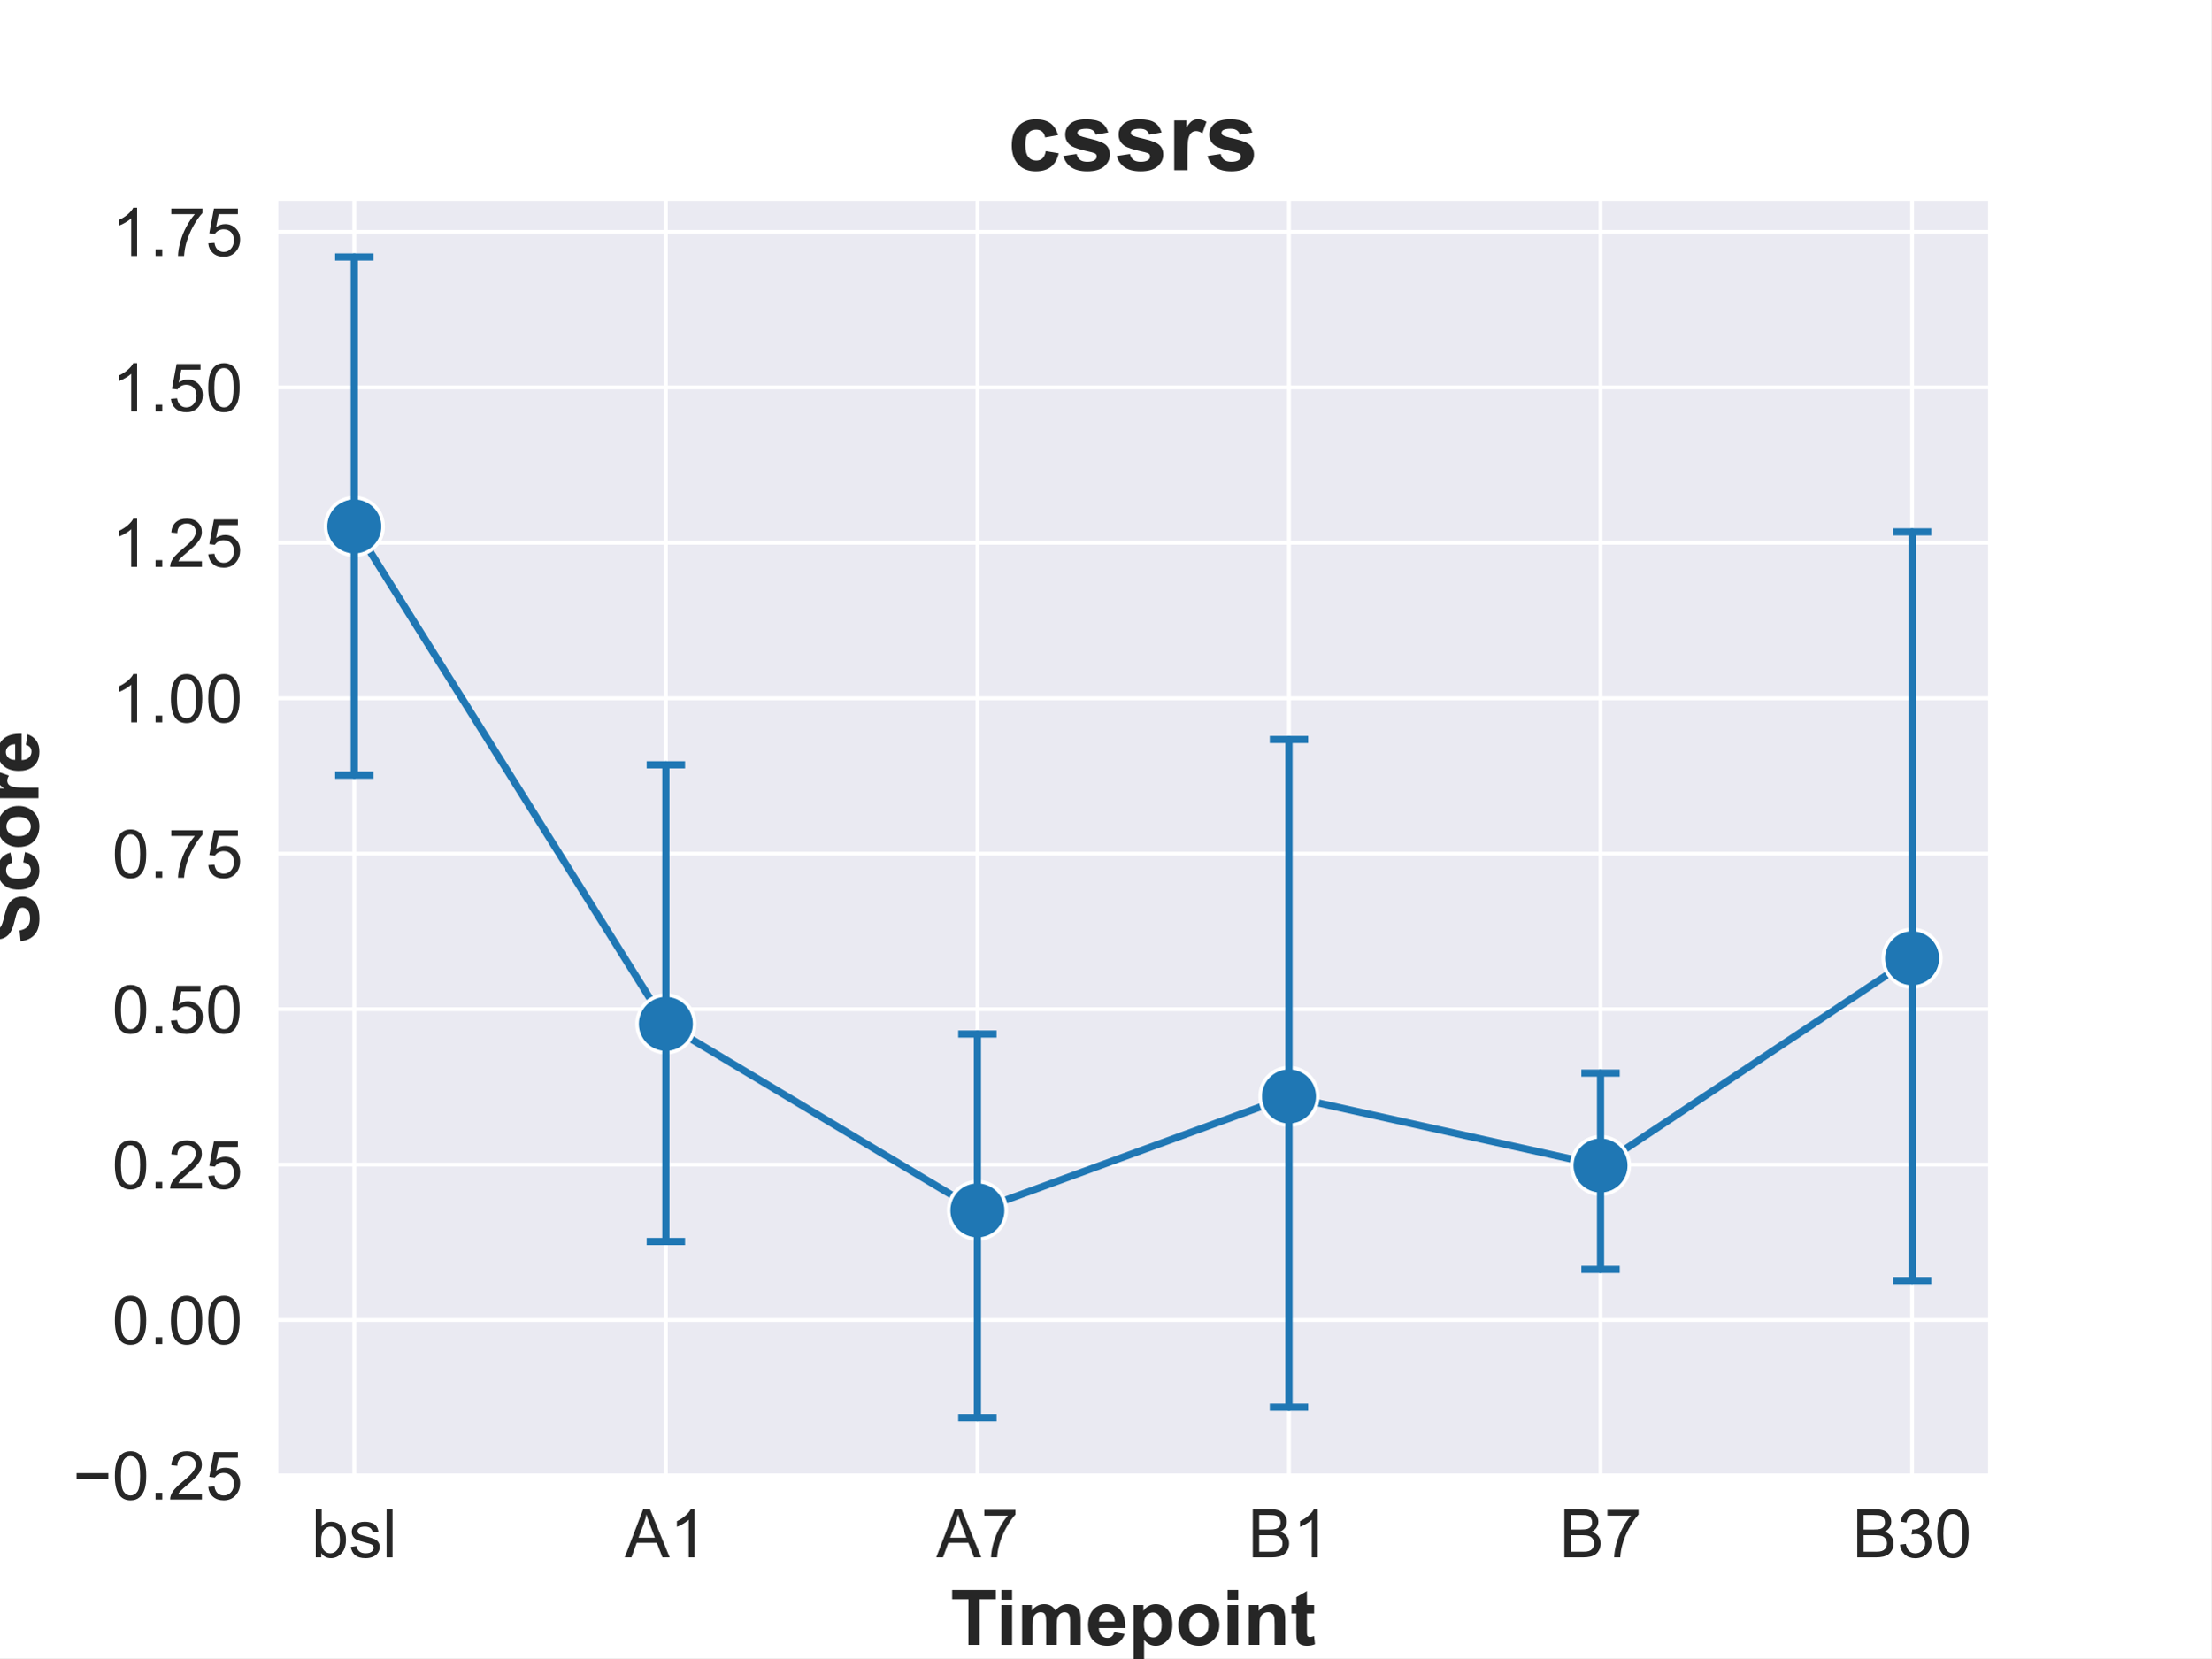
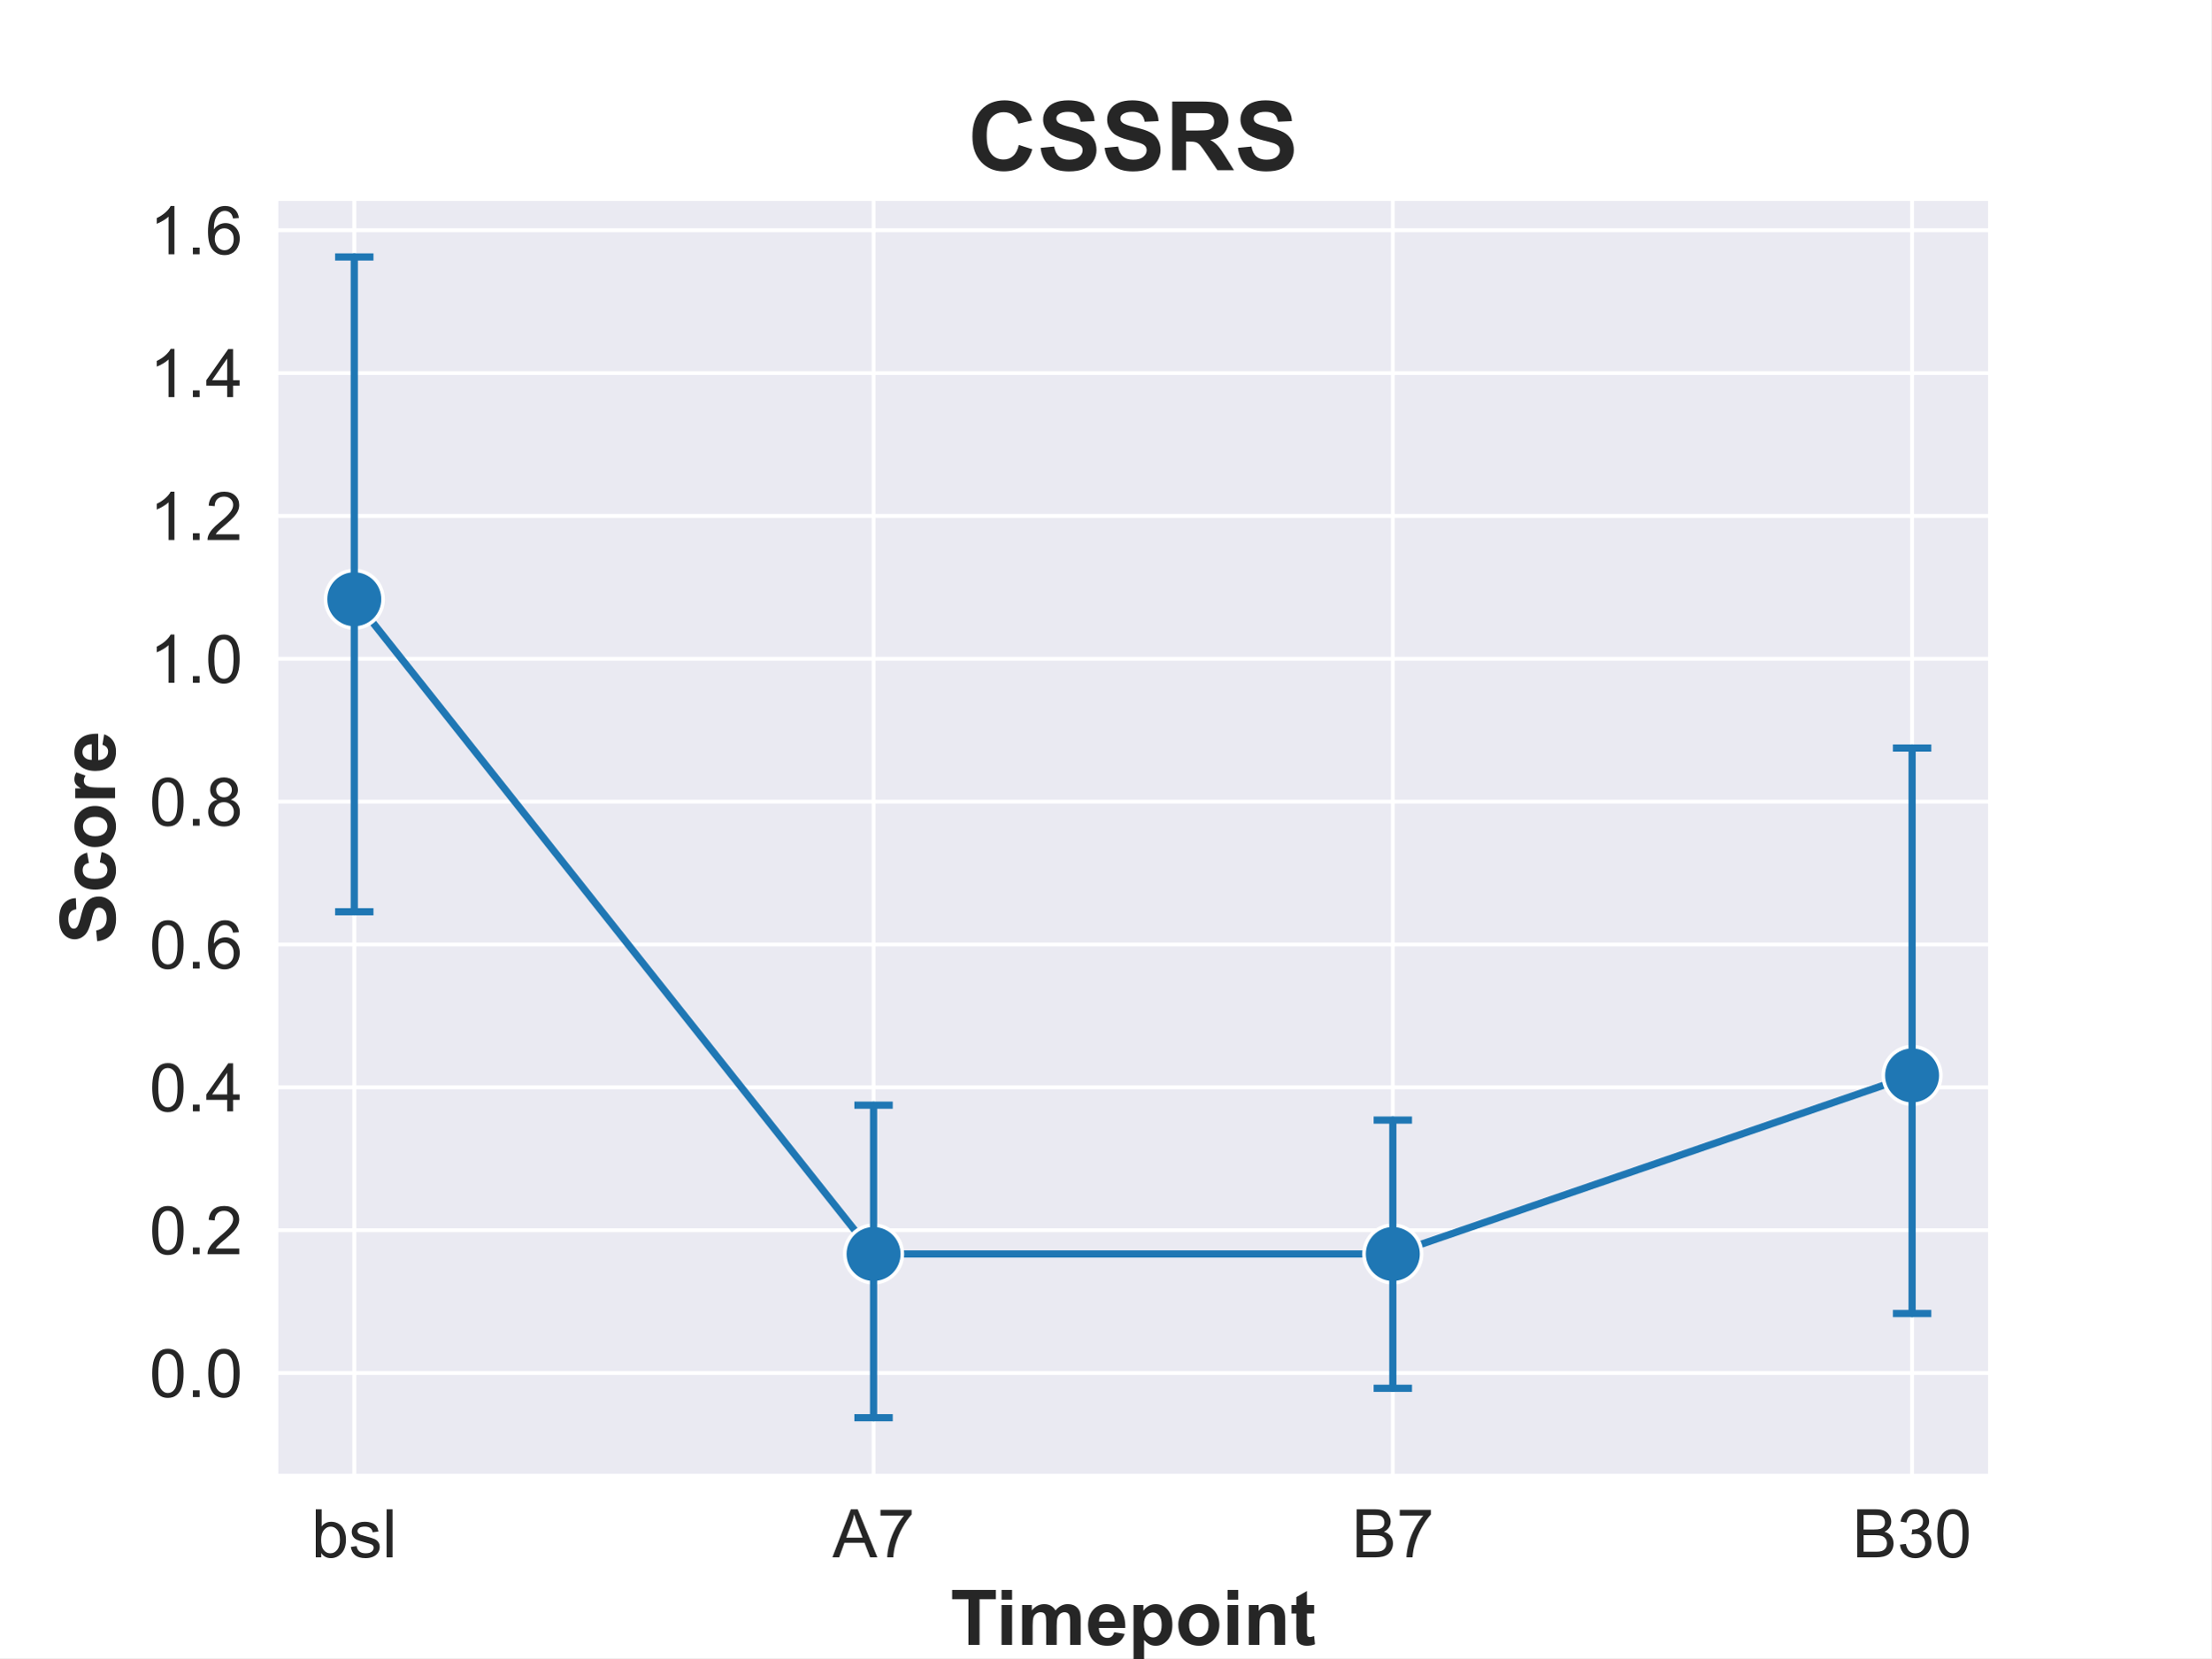
<svg xmlns="http://www.w3.org/2000/svg" xmlns:xlink="http://www.w3.org/1999/xlink" width="460.8pt" height="345.6pt" viewBox="0 0 460.8 345.6" version="1.1">
  <defs>
    <style type="text/css">*{stroke-linejoin: round; stroke-linecap: butt}</style>
  </defs>
  <g id="figure_1">
    <g id="patch_1">
      <path d="M 0 345.6  L 460.8 345.6  L 460.8 0  L 0 0  z " style="fill: #ffffff" />
    </g>
    <g id="axes_1">
      <g id="patch_2">
        <path d="M 57.6 307.584  L 414.72 307.584  L 414.72 41.472  L 57.6 41.472  z " style="fill: #eaeaf2" />
      </g>
      <g id="matplotlib.axis_1">
        <g id="xtick_1">
          <g id="line2d_1">
-             <path d="M 73.833 307.584  L 73.833 41.472  " clip-path="url(#p50810f9b4e)" style="fill: none; stroke: #ffffff; stroke-width: 0.8; stroke-linecap: round" />
+             <path d="M 73.833 307.584  L 73.833 41.472  " clip-path="url(#p5cf6d18e48)" style="fill: none; stroke: #ffffff; stroke-width: 0.8; stroke-linecap: round" />
          </g>
          <g id="text_1">
            <g style="fill: #262626" transform="translate(64.88476 324.6049) scale(0.14 -0.14)">
              <defs>
                <path id="ArialMT-62" d="M 941 0  L 419 0  L 419 4581  L 981 4581  L 981 2947  Q 1338 3394 1891 3394  Q 2197 3394 2470 3270  Q 2744 3147 2920 2923  Q 3097 2700 3197 2384  Q 3297 2069 3297 1709  Q 3297 856 2875 390  Q 2453 -75 1863 -75  Q 1275 -75 941 416  L 941 0  z M 934 1684  Q 934 1088 1097 822  Q 1363 388 1816 388  Q 2184 388 2453 708  Q 2722 1028 2722 1663  Q 2722 2313 2464 2622  Q 2206 2931 1841 2931  Q 1472 2931 1203 2611  Q 934 2291 934 1684  z " transform="scale(0.015625)" />
                <path id="ArialMT-73" d="M 197 991  L 753 1078  Q 800 744 1014 566  Q 1228 388 1613 388  Q 2000 388 2187 545  Q 2375 703 2375 916  Q 2375 1106 2209 1216  Q 2094 1291 1634 1406  Q 1016 1563 777 1677  Q 538 1791 414 1992  Q 291 2194 291 2438  Q 291 2659 392 2848  Q 494 3038 669 3163  Q 800 3259 1026 3326  Q 1253 3394 1513 3394  Q 1903 3394 2198 3281  Q 2494 3169 2634 2976  Q 2775 2784 2828 2463  L 2278 2388  Q 2241 2644 2061 2787  Q 1881 2931 1553 2931  Q 1166 2931 1000 2803  Q 834 2675 834 2503  Q 834 2394 903 2306  Q 972 2216 1119 2156  Q 1203 2125 1616 2013  Q 2213 1853 2448 1751  Q 2684 1650 2818 1456  Q 2953 1263 2953 975  Q 2953 694 2789 445  Q 2625 197 2315 61  Q 2006 -75 1616 -75  Q 969 -75 630 194  Q 291 463 197 991  z " transform="scale(0.015625)" />
                <path id="ArialMT-6c" d="M 409 0  L 409 4581  L 972 4581  L 972 0  L 409 0  z " transform="scale(0.015625)" />
              </defs>
              <use xlink:href="#ArialMT-62" />
              <use xlink:href="#ArialMT-73" x="55.615" />
              <use xlink:href="#ArialMT-6c" x="105.615" />
            </g>
          </g>
        </g>
        <g id="xtick_2">
          <g id="line2d_2">
-             <path d="M 138.764 307.584  L 138.764 41.472  " clip-path="url(#p50810f9b4e)" style="fill: none; stroke: #ffffff; stroke-width: 0.8; stroke-linecap: round" />
+             <path d="M 182.051 307.584  L 182.051 41.472  " clip-path="url(#p5cf6d18e48)" style="fill: none; stroke: #ffffff; stroke-width: 0.8; stroke-linecap: round" />
          </g>
          <g id="text_2">
-             <g style="fill: #262626" transform="translate(130.2018 324.6049) scale(0.14 -0.14)">
+             <g style="fill: #262626" transform="translate(173.489 324.6049) scale(0.14 -0.14)">
              <defs>
                <path id="ArialMT-41" d="M -9 0  L 1750 4581  L 2403 4581  L 4278 0  L 3588 0  L 3053 1388  L 1138 1388  L 634 0  L -9 0  z M 1313 1881  L 2866 1881  L 2388 3150  Q 2169 3728 2063 4100  Q 1975 3659 1816 3225  L 1313 1881  z " transform="scale(0.015625)" />
-                 <path id="ArialMT-31" d="M 2384 0  L 1822 0  L 1822 3584  Q 1619 3391 1289 3197  Q 959 3003 697 2906  L 697 3450  Q 1169 3672 1522 3987  Q 1875 4303 2022 4600  L 2384 4600  L 2384 0  z " transform="scale(0.015625)" />
+                 <path id="ArialMT-37" d="M 303 3981  L 303 4522  L 3269 4522  L 3269 4084  Q 2831 3619 2401 2847  Q 1972 2075 1738 1259  Q 1569 684 1522 0  L 944 0  Q 953 541 1156 1306  Q 1359 2072 1739 2783  Q 2119 3494 2547 3981  L 303 3981  z " transform="scale(0.015625)" />
              </defs>
              <use xlink:href="#ArialMT-41" />
-               <use xlink:href="#ArialMT-31" x="66.699" />
+               <use xlink:href="#ArialMT-37" x="66.699" />
            </g>
          </g>
        </g>
        <g id="xtick_3">
          <g id="line2d_3">
-             <path d="M 203.695 307.584  L 203.695 41.472  " clip-path="url(#p50810f9b4e)" style="fill: none; stroke: #ffffff; stroke-width: 0.8; stroke-linecap: round" />
+             <path d="M 290.269 307.584  L 290.269 41.472  " clip-path="url(#p5cf6d18e48)" style="fill: none; stroke: #ffffff; stroke-width: 0.8; stroke-linecap: round" />
          </g>
          <g id="text_3">
-             <g style="fill: #262626" transform="translate(195.1327 324.6049) scale(0.14 -0.14)">
-               <defs>
-                 <path id="ArialMT-37" d="M 303 3981  L 303 4522  L 3269 4522  L 3269 4084  Q 2831 3619 2401 2847  Q 1972 2075 1738 1259  Q 1569 684 1522 0  L 944 0  Q 953 541 1156 1306  Q 1359 2072 1739 2783  Q 2119 3494 2547 3981  L 303 3981  z " transform="scale(0.015625)" />
-               </defs>
-               <use xlink:href="#ArialMT-41" />
+             <g style="fill: #262626" transform="translate(281.7072 324.6049) scale(0.14 -0.14)">
+               <defs>
+                 <path id="ArialMT-42" d="M 469 0  L 469 4581  L 2188 4581  Q 2713 4581 3030 4442  Q 3347 4303 3526 4014  Q 3706 3725 3706 3409  Q 3706 3116 3547 2856  Q 3388 2597 3066 2438  Q 3481 2316 3704 2022  Q 3928 1728 3928 1328  Q 3928 1006 3792 729  Q 3656 453 3456 303  Q 3256 153 2954 76  Q 2653 0 2216 0  L 469 0  z M 1075 2656  L 2066 2656  Q 2469 2656 2644 2709  Q 2875 2778 2992 2937  Q 3109 3097 3109 3338  Q 3109 3566 3000 3739  Q 2891 3913 2687 3977  Q 2484 4041 1991 4041  L 1075 4041  L 1075 2656  z M 1075 541  L 2216 541  Q 2509 541 2628 563  Q 2838 600 2978 687  Q 3119 775 3209 942  Q 3300 1109 3300 1328  Q 3300 1584 3169 1773  Q 3038 1963 2805 2039  Q 2572 2116 2134 2116  L 1075 2116  L 1075 541  z " transform="scale(0.015625)" />
+               </defs>
+               <use xlink:href="#ArialMT-42" />
              <use xlink:href="#ArialMT-37" x="66.699" />
            </g>
          </g>
        </g>
        <g id="xtick_4">
          <g id="line2d_4">
-             <path d="M 268.625 307.584  L 268.625 41.472  " clip-path="url(#p50810f9b4e)" style="fill: none; stroke: #ffffff; stroke-width: 0.8; stroke-linecap: round" />
+             <path d="M 398.487 307.584  L 398.487 41.472  " clip-path="url(#p5cf6d18e48)" style="fill: none; stroke: #ffffff; stroke-width: 0.8; stroke-linecap: round" />
          </g>
          <g id="text_4">
-             <g style="fill: #262626" transform="translate(260.0636 324.6049) scale(0.14 -0.14)">
-               <defs>
-                 <path id="ArialMT-42" d="M 469 0  L 469 4581  L 2188 4581  Q 2713 4581 3030 4442  Q 3347 4303 3526 4014  Q 3706 3725 3706 3409  Q 3706 3116 3547 2856  Q 3388 2597 3066 2438  Q 3481 2316 3704 2022  Q 3928 1728 3928 1328  Q 3928 1006 3792 729  Q 3656 453 3456 303  Q 3256 153 2954 76  Q 2653 0 2216 0  L 469 0  z M 1075 2656  L 2066 2656  Q 2469 2656 2644 2709  Q 2875 2778 2992 2937  Q 3109 3097 3109 3338  Q 3109 3566 3000 3739  Q 2891 3913 2687 3977  Q 2484 4041 1991 4041  L 1075 4041  L 1075 2656  z M 1075 541  L 2216 541  Q 2509 541 2628 563  Q 2838 600 2978 687  Q 3119 775 3209 942  Q 3300 1109 3300 1328  Q 3300 1584 3169 1773  Q 3038 1963 2805 2039  Q 2572 2116 2134 2116  L 1075 2116  L 1075 541  z " transform="scale(0.015625)" />
-               </defs>
-               <use xlink:href="#ArialMT-42" />
-               <use xlink:href="#ArialMT-31" x="66.699" />
-             </g>
-           </g>
-         </g>
-         <g id="xtick_5">
-           <g id="line2d_5">
-             <path d="M 333.556 307.584  L 333.556 41.472  " clip-path="url(#p50810f9b4e)" style="fill: none; stroke: #ffffff; stroke-width: 0.8; stroke-linecap: round" />
-           </g>
-           <g id="text_5">
-             <g style="fill: #262626" transform="translate(324.9945 324.6049) scale(0.14 -0.14)">
-               <use xlink:href="#ArialMT-42" />
-               <use xlink:href="#ArialMT-37" x="66.699" />
-             </g>
-           </g>
-         </g>
-         <g id="xtick_6">
-           <g id="line2d_6">
-             <path d="M 398.487 307.584  L 398.487 41.472  " clip-path="url(#p50810f9b4e)" style="fill: none; stroke: #ffffff; stroke-width: 0.8; stroke-linecap: round" />
-           </g>
-           <g id="text_6">
            <g style="fill: #262626" transform="translate(386.0327 324.6049) scale(0.14 -0.14)">
              <defs>
                <path id="ArialMT-33" d="M 269 1209  L 831 1284  Q 928 806 1161 595  Q 1394 384 1728 384  Q 2125 384 2398 659  Q 2672 934 2672 1341  Q 2672 1728 2419 1979  Q 2166 2231 1775 2231  Q 1616 2231 1378 2169  L 1441 2663  Q 1497 2656 1531 2656  Q 1891 2656 2178 2843  Q 2466 3031 2466 3422  Q 2466 3731 2256 3934  Q 2047 4138 1716 4138  Q 1388 4138 1169 3931  Q 950 3725 888 3313  L 325 3413  Q 428 3978 793 4289  Q 1159 4600 1703 4600  Q 2078 4600 2393 4439  Q 2709 4278 2876 4000  Q 3044 3722 3044 3409  Q 3044 3113 2884 2869  Q 2725 2625 2413 2481  Q 2819 2388 3044 2092  Q 3269 1797 3269 1353  Q 3269 753 2831 336  Q 2394 -81 1725 -81  Q 1122 -81 723 278  Q 325 638 269 1209  z " transform="scale(0.015625)" />
                <path id="ArialMT-30" d="M 266 2259  Q 266 3072 433 3567  Q 600 4063 929 4331  Q 1259 4600 1759 4600  Q 2128 4600 2406 4451  Q 2684 4303 2865 4023  Q 3047 3744 3150 3342  Q 3253 2941 3253 2259  Q 3253 1453 3087 958  Q 2922 463 2592 192  Q 2263 -78 1759 -78  Q 1097 -78 719 397  Q 266 969 266 2259  z M 844 2259  Q 844 1131 1108 757  Q 1372 384 1759 384  Q 2147 384 2411 759  Q 2675 1134 2675 2259  Q 2675 3391 2411 3762  Q 2147 4134 1753 4134  Q 1366 4134 1134 3806  Q 844 3388 844 2259  z " transform="scale(0.015625)" />
              </defs>
              <use xlink:href="#ArialMT-42" />
              <use xlink:href="#ArialMT-33" x="66.699" />
              <use xlink:href="#ArialMT-30" x="122.314" />
            </g>
          </g>
        </g>
-         <g id="text_7">
+         <g id="text_5">
          <g style="fill: #262626" transform="translate(198.0838 342.8399) scale(0.16 -0.16)">
            <defs>
              <path id="Arial-BoldMT-54" d="M 1497 0  L 1497 3806  L 138 3806  L 138 4581  L 3778 4581  L 3778 3806  L 2422 3806  L 2422 0  L 1497 0  z " transform="scale(0.015625)" />
              <path id="Arial-BoldMT-69" d="M 459 3769  L 459 4581  L 1338 4581  L 1338 3769  L 459 3769  z M 459 0  L 459 3319  L 1338 3319  L 1338 0  L 459 0  z " transform="scale(0.015625)" />
              <path id="Arial-BoldMT-6d" d="M 394 3319  L 1203 3319  L 1203 2866  Q 1638 3394 2238 3394  Q 2556 3394 2790 3262  Q 3025 3131 3175 2866  Q 3394 3131 3647 3262  Q 3900 3394 4188 3394  Q 4553 3394 4806 3245  Q 5059 3097 5184 2809  Q 5275 2597 5275 2122  L 5275 0  L 4397 0  L 4397 1897  Q 4397 2391 4306 2534  Q 4184 2722 3931 2722  Q 3747 2722 3584 2609  Q 3422 2497 3350 2280  Q 3278 2063 3278 1594  L 3278 0  L 2400 0  L 2400 1819  Q 2400 2303 2353 2443  Q 2306 2584 2207 2653  Q 2109 2722 1941 2722  Q 1738 2722 1575 2612  Q 1413 2503 1342 2297  Q 1272 2091 1272 1613  L 1272 0  L 394 0  L 394 3319  z " transform="scale(0.015625)" />
              <path id="Arial-BoldMT-65" d="M 2381 1056  L 3256 909  Q 3088 428 2723 176  Q 2359 -75 1813 -75  Q 947 -75 531 491  Q 203 944 203 1634  Q 203 2459 634 2926  Q 1066 3394 1725 3394  Q 2466 3394 2894 2905  Q 3322 2416 3303 1406  L 1103 1406  Q 1113 1016 1316 798  Q 1519 581 1822 581  Q 2028 581 2168 693  Q 2309 806 2381 1056  z M 2431 1944  Q 2422 2325 2234 2523  Q 2047 2722 1778 2722  Q 1491 2722 1303 2513  Q 1116 2303 1119 1944  L 2431 1944  z " transform="scale(0.015625)" />
              <path id="Arial-BoldMT-70" d="M 434 3319  L 1253 3319  L 1253 2831  Q 1413 3081 1684 3237  Q 1956 3394 2288 3394  Q 2866 3394 3269 2941  Q 3672 2488 3672 1678  Q 3672 847 3265 386  Q 2859 -75 2281 -75  Q 2006 -75 1782 34  Q 1559 144 1313 409  L 1313 -1263  L 434 -1263  L 434 3319  z M 1303 1716  Q 1303 1156 1525 889  Q 1747 622 2066 622  Q 2372 622 2575 867  Q 2778 1113 2778 1672  Q 2778 2194 2568 2447  Q 2359 2700 2050 2700  Q 1728 2700 1515 2451  Q 1303 2203 1303 1716  z " transform="scale(0.015625)" />
              <path id="Arial-BoldMT-6f" d="M 256 1706  Q 256 2144 472 2553  Q 688 2963 1083 3178  Q 1478 3394 1966 3394  Q 2719 3394 3200 2905  Q 3681 2416 3681 1669  Q 3681 916 3195 420  Q 2709 -75 1972 -75  Q 1516 -75 1102 131  Q 688 338 472 736  Q 256 1134 256 1706  z M 1156 1659  Q 1156 1166 1390 903  Q 1625 641 1969 641  Q 2313 641 2545 903  Q 2778 1166 2778 1666  Q 2778 2153 2545 2415  Q 2313 2678 1969 2678  Q 1625 2678 1390 2415  Q 1156 2153 1156 1659  z " transform="scale(0.015625)" />
              <path id="Arial-BoldMT-6e" d="M 3478 0  L 2600 0  L 2600 1694  Q 2600 2231 2544 2389  Q 2488 2547 2361 2634  Q 2234 2722 2056 2722  Q 1828 2722 1647 2597  Q 1466 2472 1398 2265  Q 1331 2059 1331 1503  L 1331 0  L 453 0  L 453 3319  L 1269 3319  L 1269 2831  Q 1703 3394 2363 3394  Q 2653 3394 2893 3289  Q 3134 3184 3257 3021  Q 3381 2859 3429 2653  Q 3478 2447 3478 2063  L 3478 0  z " transform="scale(0.015625)" />
              <path id="Arial-BoldMT-74" d="M 1981 3319  L 1981 2619  L 1381 2619  L 1381 1281  Q 1381 875 1398 808  Q 1416 741 1477 697  Q 1538 653 1625 653  Q 1747 653 1978 738  L 2053 56  Q 1747 -75 1359 -75  Q 1122 -75 931 4  Q 741 84 652 211  Q 563 338 528 553  Q 500 706 500 1172  L 500 2619  L 97 2619  L 97 3319  L 500 3319  L 500 3978  L 1381 4491  L 1381 3319  L 1981 3319  z " transform="scale(0.015625)" />
            </defs>
            <use xlink:href="#Arial-BoldMT-54" />
            <use xlink:href="#Arial-BoldMT-69" x="59.334" />
            <use xlink:href="#Arial-BoldMT-6d" x="87.117" />
            <use xlink:href="#Arial-BoldMT-65" x="176.033" />
            <use xlink:href="#Arial-BoldMT-70" x="231.648" />
            <use xlink:href="#Arial-BoldMT-6f" x="292.732" />
            <use xlink:href="#Arial-BoldMT-69" x="353.816" />
            <use xlink:href="#Arial-BoldMT-6e" x="381.6" />
            <use xlink:href="#Arial-BoldMT-74" x="442.684" />
          </g>
        </g>
      </g>
      <g id="matplotlib.axis_2">
        <g id="ytick_1">
+           <g id="line2d_5">
+             <path d="M 57.6 286.183  L 414.72 286.183  " clip-path="url(#p5cf6d18e48)" style="fill: none; stroke: #ffffff; stroke-width: 0.8; stroke-linecap: round" />
+           </g>
+           <g id="text_6">
+             <g style="fill: #262626" transform="translate(31.14 291.1939) scale(0.14 -0.14)">
+               <defs>
+                 <path id="ArialMT-2e" d="M 581 0  L 581 641  L 1222 641  L 1222 0  L 581 0  z " transform="scale(0.015625)" />
+               </defs>
+               <use xlink:href="#ArialMT-30" />
+               <use xlink:href="#ArialMT-2e" x="55.615" />
+               <use xlink:href="#ArialMT-30" x="83.398" />
+             </g>
+           </g>
+         </g>
+         <g id="ytick_2">
+           <g id="line2d_6">
+             <path d="M 57.6 256.409  L 414.72 256.409  " clip-path="url(#p5cf6d18e48)" style="fill: none; stroke: #ffffff; stroke-width: 0.8; stroke-linecap: round" />
+           </g>
+           <g id="text_7">
+             <g style="fill: #262626" transform="translate(31.14 261.4191) scale(0.14 -0.14)">
+               <defs>
+                 <path id="ArialMT-32" d="M 3222 541  L 3222 0  L 194 0  Q 188 203 259 391  Q 375 700 629 1000  Q 884 1300 1366 1694  Q 2113 2306 2375 2664  Q 2638 3022 2638 3341  Q 2638 3675 2398 3904  Q 2159 4134 1775 4134  Q 1369 4134 1125 3890  Q 881 3647 878 3216  L 300 3275  Q 359 3922 746 4261  Q 1134 4600 1788 4600  Q 2447 4600 2831 4234  Q 3216 3869 3216 3328  Q 3216 3053 3103 2787  Q 2991 2522 2730 2228  Q 2469 1934 1863 1422  Q 1356 997 1212 845  Q 1069 694 975 541  L 3222 541  z " transform="scale(0.015625)" />
+               </defs>
+               <use xlink:href="#ArialMT-30" />
+               <use xlink:href="#ArialMT-2e" x="55.615" />
+               <use xlink:href="#ArialMT-32" x="83.398" />
+             </g>
+           </g>
+         </g>
+         <g id="ytick_3">
          <g id="line2d_7">
-             <path d="M 57.6 307.539  L 414.72 307.539  " clip-path="url(#p50810f9b4e)" style="fill: none; stroke: #ffffff; stroke-width: 0.8; stroke-linecap: round" />
+             <path d="M 57.6 226.634  L 414.72 226.634  " clip-path="url(#p5cf6d18e48)" style="fill: none; stroke: #ffffff; stroke-width: 0.8; stroke-linecap: round" />
          </g>
          <g id="text_8">
-             <g style="fill: #262626" transform="translate(15.17781 312.549) scale(0.14 -0.14)">
-               <defs>
-                 <path id="ArialMT-2212" d="M 3381 1997  L 356 1997  L 356 2522  L 3381 2522  L 3381 1997  z " transform="scale(0.015625)" />
-                 <path id="ArialMT-2e" d="M 581 0  L 581 641  L 1222 641  L 1222 0  L 581 0  z " transform="scale(0.015625)" />
-                 <path id="ArialMT-32" d="M 3222 541  L 3222 0  L 194 0  Q 188 203 259 391  Q 375 700 629 1000  Q 884 1300 1366 1694  Q 2113 2306 2375 2664  Q 2638 3022 2638 3341  Q 2638 3675 2398 3904  Q 2159 4134 1775 4134  Q 1369 4134 1125 3890  Q 881 3647 878 3216  L 300 3275  Q 359 3922 746 4261  Q 1134 4600 1788 4600  Q 2447 4600 2831 4234  Q 3216 3869 3216 3328  Q 3216 3053 3103 2787  Q 2991 2522 2730 2228  Q 2469 1934 1863 1422  Q 1356 997 1212 845  Q 1069 694 975 541  L 3222 541  z " transform="scale(0.015625)" />
-                 <path id="ArialMT-35" d="M 266 1200  L 856 1250  Q 922 819 1161 601  Q 1400 384 1738 384  Q 2144 384 2425 690  Q 2706 997 2706 1503  Q 2706 1984 2436 2262  Q 2166 2541 1728 2541  Q 1456 2541 1237 2417  Q 1019 2294 894 2097  L 366 2166  L 809 4519  L 3088 4519  L 3088 3981  L 1259 3981  L 1013 2750  Q 1425 3038 1878 3038  Q 2478 3038 2890 2622  Q 3303 2206 3303 1553  Q 3303 931 2941 478  Q 2500 -78 1738 -78  Q 1113 -78 717 272  Q 322 622 266 1200  z " transform="scale(0.015625)" />
-               </defs>
-               <use xlink:href="#ArialMT-2212" />
-               <use xlink:href="#ArialMT-30" x="58.398" />
-               <use xlink:href="#ArialMT-2e" x="114.014" />
-               <use xlink:href="#ArialMT-32" x="141.797" />
-               <use xlink:href="#ArialMT-35" x="197.412" />
-             </g>
-           </g>
-         </g>
-         <g id="ytick_2">
+             <g style="fill: #262626" transform="translate(31.14 231.6443) scale(0.14 -0.14)">
+               <defs>
+                 <path id="ArialMT-34" d="M 2069 0  L 2069 1097  L 81 1097  L 81 1613  L 2172 4581  L 2631 4581  L 2631 1613  L 3250 1613  L 3250 1097  L 2631 1097  L 2631 0  L 2069 0  z M 2069 1613  L 2069 3678  L 634 1613  L 2069 1613  z " transform="scale(0.015625)" />
+               </defs>
+               <use xlink:href="#ArialMT-30" />
+               <use xlink:href="#ArialMT-2e" x="55.615" />
+               <use xlink:href="#ArialMT-34" x="83.398" />
+             </g>
+           </g>
+         </g>
+         <g id="ytick_4">
          <g id="line2d_8">
-             <path d="M 57.6 275.139  L 414.72 275.139  " clip-path="url(#p50810f9b4e)" style="fill: none; stroke: #ffffff; stroke-width: 0.8; stroke-linecap: round" />
+             <path d="M 57.6 196.859  L 414.72 196.859  " clip-path="url(#p5cf6d18e48)" style="fill: none; stroke: #ffffff; stroke-width: 0.8; stroke-linecap: round" />
          </g>
          <g id="text_9">
-             <g style="fill: #262626" transform="translate(23.35469 280.149) scale(0.14 -0.14)">
-               <use xlink:href="#ArialMT-30" />
+             <g style="fill: #262626" transform="translate(31.14 201.8695) scale(0.14 -0.14)">
+               <defs>
+                 <path id="ArialMT-36" d="M 3184 3459  L 2625 3416  Q 2550 3747 2413 3897  Q 2184 4138 1850 4138  Q 1581 4138 1378 3988  Q 1113 3794 959 3422  Q 806 3050 800 2363  Q 1003 2672 1297 2822  Q 1591 2972 1913 2972  Q 2475 2972 2870 2558  Q 3266 2144 3266 1488  Q 3266 1056 3080 686  Q 2894 316 2569 119  Q 2244 -78 1831 -78  Q 1128 -78 684 439  Q 241 956 241 2144  Q 241 3472 731 4075  Q 1159 4600 1884 4600  Q 2425 4600 2770 4297  Q 3116 3994 3184 3459  z M 888 1484  Q 888 1194 1011 928  Q 1134 663 1356 523  Q 1578 384 1822 384  Q 2178 384 2434 671  Q 2691 959 2691 1453  Q 2691 1928 2437 2201  Q 2184 2475 1800 2475  Q 1419 2475 1153 2201  Q 888 1928 888 1484  z " transform="scale(0.015625)" />
+               </defs>
+               <use xlink:href="#ArialMT-30" />
+               <use xlink:href="#ArialMT-2e" x="55.615" />
+               <use xlink:href="#ArialMT-36" x="83.398" />
+             </g>
+           </g>
+         </g>
+         <g id="ytick_5">
+           <g id="line2d_9">
+             <path d="M 57.6 167.084  L 414.72 167.084  " clip-path="url(#p5cf6d18e48)" style="fill: none; stroke: #ffffff; stroke-width: 0.8; stroke-linecap: round" />
+           </g>
+           <g id="text_10">
+             <g style="fill: #262626" transform="translate(31.14 172.0948) scale(0.14 -0.14)">
+               <defs>
+                 <path id="ArialMT-38" d="M 1131 2484  Q 781 2613 612 2850  Q 444 3088 444 3419  Q 444 3919 803 4259  Q 1163 4600 1759 4600  Q 2359 4600 2725 4251  Q 3091 3903 3091 3403  Q 3091 3084 2923 2848  Q 2756 2613 2416 2484  Q 2838 2347 3058 2040  Q 3278 1734 3278 1309  Q 3278 722 2862 322  Q 2447 -78 1769 -78  Q 1091 -78 675 323  Q 259 725 259 1325  Q 259 1772 486 2073  Q 713 2375 1131 2484  z M 1019 3438  Q 1019 3113 1228 2906  Q 1438 2700 1772 2700  Q 2097 2700 2305 2904  Q 2513 3109 2513 3406  Q 2513 3716 2298 3927  Q 2084 4138 1766 4138  Q 1444 4138 1231 3931  Q 1019 3725 1019 3438  z M 838 1322  Q 838 1081 952 856  Q 1066 631 1291 507  Q 1516 384 1775 384  Q 2178 384 2440 643  Q 2703 903 2703 1303  Q 2703 1709 2433 1975  Q 2163 2241 1756 2241  Q 1359 2241 1098 1978  Q 838 1716 838 1322  z " transform="scale(0.015625)" />
+               </defs>
+               <use xlink:href="#ArialMT-30" />
+               <use xlink:href="#ArialMT-2e" x="55.615" />
+               <use xlink:href="#ArialMT-38" x="83.398" />
+             </g>
+           </g>
+         </g>
+         <g id="ytick_6">
+           <g id="line2d_10">
+             <path d="M 57.6 137.31  L 414.72 137.31  " clip-path="url(#p5cf6d18e48)" style="fill: none; stroke: #ffffff; stroke-width: 0.8; stroke-linecap: round" />
+           </g>
+           <g id="text_11">
+             <g style="fill: #262626" transform="translate(31.14 142.32) scale(0.14 -0.14)">
+               <defs>
+                 <path id="ArialMT-31" d="M 2384 0  L 1822 0  L 1822 3584  Q 1619 3391 1289 3197  Q 959 3003 697 2906  L 697 3450  Q 1169 3672 1522 3987  Q 1875 4303 2022 4600  L 2384 4600  L 2384 0  z " transform="scale(0.015625)" />
+               </defs>
+               <use xlink:href="#ArialMT-31" />
              <use xlink:href="#ArialMT-2e" x="55.615" />
              <use xlink:href="#ArialMT-30" x="83.398" />
-               <use xlink:href="#ArialMT-30" x="139.014" />
-             </g>
-           </g>
-         </g>
-         <g id="ytick_3">
-           <g id="line2d_9">
-             <path d="M 57.6 242.739  L 414.72 242.739  " clip-path="url(#p50810f9b4e)" style="fill: none; stroke: #ffffff; stroke-width: 0.8; stroke-linecap: round" />
-           </g>
-           <g id="text_10">
-             <g style="fill: #262626" transform="translate(23.35469 247.749) scale(0.14 -0.14)">
-               <use xlink:href="#ArialMT-30" />
+             </g>
+           </g>
+         </g>
+         <g id="ytick_7">
+           <g id="line2d_11">
+             <path d="M 57.6 107.535  L 414.72 107.535  " clip-path="url(#p5cf6d18e48)" style="fill: none; stroke: #ffffff; stroke-width: 0.8; stroke-linecap: round" />
+           </g>
+           <g id="text_12">
+             <g style="fill: #262626" transform="translate(31.14 112.5452) scale(0.14 -0.14)">
+               <use xlink:href="#ArialMT-31" />
              <use xlink:href="#ArialMT-2e" x="55.615" />
              <use xlink:href="#ArialMT-32" x="83.398" />
-               <use xlink:href="#ArialMT-35" x="139.014" />
-             </g>
-           </g>
-         </g>
-         <g id="ytick_4">
-           <g id="line2d_10">
-             <path d="M 57.6 210.339  L 414.72 210.339  " clip-path="url(#p50810f9b4e)" style="fill: none; stroke: #ffffff; stroke-width: 0.8; stroke-linecap: round" />
-           </g>
-           <g id="text_11">
-             <g style="fill: #262626" transform="translate(23.35469 215.349) scale(0.14 -0.14)">
-               <use xlink:href="#ArialMT-30" />
-               <use xlink:href="#ArialMT-2e" x="55.615" />
-               <use xlink:href="#ArialMT-35" x="83.398" />
-               <use xlink:href="#ArialMT-30" x="139.014" />
-             </g>
-           </g>
-         </g>
-         <g id="ytick_5">
-           <g id="line2d_11">
-             <path d="M 57.6 177.939  L 414.72 177.939  " clip-path="url(#p50810f9b4e)" style="fill: none; stroke: #ffffff; stroke-width: 0.8; stroke-linecap: round" />
-           </g>
-           <g id="text_12">
-             <g style="fill: #262626" transform="translate(23.35469 182.949) scale(0.14 -0.14)">
-               <use xlink:href="#ArialMT-30" />
-               <use xlink:href="#ArialMT-2e" x="55.615" />
-               <use xlink:href="#ArialMT-37" x="83.398" />
-               <use xlink:href="#ArialMT-35" x="139.014" />
-             </g>
-           </g>
-         </g>
-         <g id="ytick_6">
+             </g>
+           </g>
+         </g>
+         <g id="ytick_8">
          <g id="line2d_12">
-             <path d="M 57.6 145.539  L 414.72 145.539  " clip-path="url(#p50810f9b4e)" style="fill: none; stroke: #ffffff; stroke-width: 0.8; stroke-linecap: round" />
+             <path d="M 57.6 77.76  L 414.72 77.76  " clip-path="url(#p5cf6d18e48)" style="fill: none; stroke: #ffffff; stroke-width: 0.8; stroke-linecap: round" />
          </g>
          <g id="text_13">
-             <g style="fill: #262626" transform="translate(23.35469 150.549) scale(0.14 -0.14)">
+             <g style="fill: #262626" transform="translate(31.14 82.77047) scale(0.14 -0.14)">
              <use xlink:href="#ArialMT-31" />
              <use xlink:href="#ArialMT-2e" x="55.615" />
-               <use xlink:href="#ArialMT-30" x="83.398" />
-               <use xlink:href="#ArialMT-30" x="139.014" />
-             </g>
-           </g>
-         </g>
-         <g id="ytick_7">
+               <use xlink:href="#ArialMT-34" x="83.398" />
+             </g>
+           </g>
+         </g>
+         <g id="ytick_9">
          <g id="line2d_13">
-             <path d="M 57.6 113.139  L 414.72 113.139  " clip-path="url(#p50810f9b4e)" style="fill: none; stroke: #ffffff; stroke-width: 0.8; stroke-linecap: round" />
+             <path d="M 57.6 47.985  L 414.72 47.985  " clip-path="url(#p5cf6d18e48)" style="fill: none; stroke: #ffffff; stroke-width: 0.8; stroke-linecap: round" />
          </g>
          <g id="text_14">
-             <g style="fill: #262626" transform="translate(23.35469 118.149) scale(0.14 -0.14)">
+             <g style="fill: #262626" transform="translate(31.14 52.9957) scale(0.14 -0.14)">
              <use xlink:href="#ArialMT-31" />
              <use xlink:href="#ArialMT-2e" x="55.615" />
-               <use xlink:href="#ArialMT-32" x="83.398" />
-               <use xlink:href="#ArialMT-35" x="139.014" />
-             </g>
-           </g>
-         </g>
-         <g id="ytick_8">
-           <g id="line2d_14">
-             <path d="M 57.6 80.739  L 414.72 80.739  " clip-path="url(#p50810f9b4e)" style="fill: none; stroke: #ffffff; stroke-width: 0.8; stroke-linecap: round" />
-           </g>
-           <g id="text_15">
-             <g style="fill: #262626" transform="translate(23.35469 85.74899) scale(0.14 -0.14)">
-               <use xlink:href="#ArialMT-31" />
-               <use xlink:href="#ArialMT-2e" x="55.615" />
-               <use xlink:href="#ArialMT-35" x="83.398" />
-               <use xlink:href="#ArialMT-30" x="139.014" />
-             </g>
-           </g>
-         </g>
-         <g id="ytick_9">
-           <g id="line2d_15">
-             <path d="M 57.6 48.339  L 414.72 48.339  " clip-path="url(#p50810f9b4e)" style="fill: none; stroke: #ffffff; stroke-width: 0.8; stroke-linecap: round" />
-           </g>
-           <g id="text_16">
-             <g style="fill: #262626" transform="translate(23.35469 53.349) scale(0.14 -0.14)">
-               <use xlink:href="#ArialMT-31" />
-               <use xlink:href="#ArialMT-2e" x="55.615" />
-               <use xlink:href="#ArialMT-37" x="83.398" />
-               <use xlink:href="#ArialMT-35" x="139.014" />
-             </g>
-           </g>
-         </g>
-         <g id="text_17">
-           <g style="fill: #262626" transform="translate(8.020312 196.7618) rotate(-90) scale(0.16 -0.16)">
+               <use xlink:href="#ArialMT-36" x="83.398" />
+             </g>
+           </g>
+         </g>
+         <g id="text_15">
+           <g style="fill: #262626" transform="translate(23.9825 196.7618) rotate(-90) scale(0.16 -0.16)">
            <defs>
              <path id="Arial-BoldMT-53" d="M 231 1491  L 1131 1578  Q 1213 1125 1461 912  Q 1709 700 2131 700  Q 2578 700 2804 889  Q 3031 1078 3031 1331  Q 3031 1494 2936 1608  Q 2841 1722 2603 1806  Q 2441 1863 1863 2006  Q 1119 2191 819 2459  Q 397 2838 397 3381  Q 397 3731 595 4036  Q 794 4341 1167 4500  Q 1541 4659 2069 4659  Q 2931 4659 3367 4281  Q 3803 3903 3825 3272  L 2900 3231  Q 2841 3584 2645 3739  Q 2450 3894 2059 3894  Q 1656 3894 1428 3728  Q 1281 3622 1281 3444  Q 1281 3281 1419 3166  Q 1594 3019 2269 2859  Q 2944 2700 3267 2529  Q 3591 2359 3773 2064  Q 3956 1769 3956 1334  Q 3956 941 3737 597  Q 3519 253 3119 86  Q 2719 -81 2122 -81  Q 1253 -81 787 320  Q 322 722 231 1491  z " transform="scale(0.015625)" />
              <path id="Arial-BoldMT-63" d="M 3353 2338  L 2488 2181  Q 2444 2441 2289 2572  Q 2134 2703 1888 2703  Q 1559 2703 1364 2476  Q 1169 2250 1169 1719  Q 1169 1128 1367 884  Q 1566 641 1900 641  Q 2150 641 2309 783  Q 2469 925 2534 1272  L 3397 1125  Q 3263 531 2881 228  Q 2500 -75 1859 -75  Q 1131 -75 698 384  Q 266 844 266 1656  Q 266 2478 700 2936  Q 1134 3394 1875 3394  Q 2481 3394 2839 3133  Q 3197 2872 3353 2338  z " transform="scale(0.015625)" />
              <path id="Arial-BoldMT-72" d="M 1300 0  L 422 0  L 422 3319  L 1238 3319  L 1238 2847  Q 1447 3181 1614 3287  Q 1781 3394 1994 3394  Q 2294 3394 2572 3228  L 2300 2463  Q 2078 2606 1888 2606  Q 1703 2606 1575 2504  Q 1447 2403 1373 2137  Q 1300 1872 1300 1025  L 1300 0  z " transform="scale(0.015625)" />
            </defs>
            <use xlink:href="#Arial-BoldMT-53" />
            <use xlink:href="#Arial-BoldMT-63" x="66.699" />
            <use xlink:href="#Arial-BoldMT-6f" x="122.314" />
            <use xlink:href="#Arial-BoldMT-72" x="183.398" />
            <use xlink:href="#Arial-BoldMT-65" x="222.314" />
          </g>
        </g>
      </g>
+       <g id="line2d_14">
+         <path d="M 73.833 124.903  L 182.051 261.371  L 290.269 261.371  L 398.487 224.153  " clip-path="url(#p5cf6d18e48)" style="fill: none; stroke: #1f77b4; stroke-width: 1.5; stroke-linecap: round" />
+         <defs>
+           <path id="m9b70f3cd31" d="M 0 6  C 1.591 6 3.117 5.368 4.243 4.243  C 5.368 3.117 6 1.591 6 0  C 6 -1.591 5.368 -3.117 4.243 -4.243  C 3.117 -5.368 1.591 -6 0 -6  C -1.591 -6 -3.117 -5.368 -4.243 -4.243  C -5.368 -3.117 -6 -1.591 -6 0  C -6 1.591 -5.368 3.117 -4.243 4.243  C -3.117 5.368 -1.591 6 0 6  z " style="stroke: #ffffff; stroke-width: 0.75" />
+         </defs>
+         <g clip-path="url(#p5cf6d18e48)">
+           <use xlink:href="#m9b70f3cd31" x="73.833" y="124.903" style="fill: #1f77b4; stroke: #ffffff; stroke-width: 0.75" />
+           <use xlink:href="#m9b70f3cd31" x="182.051" y="261.371" style="fill: #1f77b4; stroke: #ffffff; stroke-width: 0.75" />
+           <use xlink:href="#m9b70f3cd31" x="290.269" y="261.371" style="fill: #1f77b4; stroke: #ffffff; stroke-width: 0.75" />
+           <use xlink:href="#m9b70f3cd31" x="398.487" y="224.153" style="fill: #1f77b4; stroke: #ffffff; stroke-width: 0.75" />
+         </g>
+       </g>
+       <g id="LineCollection_1">
+         <path d="M 73.833 190.036  L 73.833 53.568  " clip-path="url(#p5cf6d18e48)" style="fill: none; stroke: #1f77b4; stroke-width: 1.5; stroke-linecap: round" />
+         <path d="M 182.051 295.488  L 182.051 230.356  " clip-path="url(#p5cf6d18e48)" style="fill: none; stroke: #1f77b4; stroke-width: 1.5; stroke-linecap: round" />
+         <path d="M 290.269 289.362  L 290.269 233.457  " clip-path="url(#p5cf6d18e48)" style="fill: none; stroke: #1f77b4; stroke-width: 1.5; stroke-linecap: round" />
+         <path d="M 398.487 273.777  L 398.487 155.919  " clip-path="url(#p5cf6d18e48)" style="fill: none; stroke: #1f77b4; stroke-width: 1.5; stroke-linecap: round" />
+       </g>
+       <g id="line2d_15">
+         <defs>
+           <path id="m7d3a50eccc" d="M 4 0  L -4 -0  " style="stroke: #1f77b4; stroke-width: 1.5" />
+         </defs>
+         <g clip-path="url(#p5cf6d18e48)">
+           <use xlink:href="#m7d3a50eccc" x="73.833" y="190.036" style="fill: #1f77b4; stroke: #1f77b4; stroke-width: 1.5" />
+           <use xlink:href="#m7d3a50eccc" x="182.051" y="295.488" style="fill: #1f77b4; stroke: #1f77b4; stroke-width: 1.5" />
+           <use xlink:href="#m7d3a50eccc" x="290.269" y="289.362" style="fill: #1f77b4; stroke: #1f77b4; stroke-width: 1.5" />
+           <use xlink:href="#m7d3a50eccc" x="398.487" y="273.777" style="fill: #1f77b4; stroke: #1f77b4; stroke-width: 1.5" />
+         </g>
+       </g>
      <g id="line2d_16">
-         <path d="M 73.833 109.728  L 138.764 213.408  L 203.695 252.288  L 268.625 228.528  L 333.556 242.928  L 398.487 199.728  " clip-path="url(#p50810f9b4e)" style="fill: none; stroke: #1f77b4; stroke-width: 1.5; stroke-linecap: round" />
-         <defs>
-           <path id="mb24f23d51c" d="M 0 6  C 1.591 6 3.117 5.368 4.243 4.243  C 5.368 3.117 6 1.591 6 0  C 6 -1.591 5.368 -3.117 4.243 -4.243  C 3.117 -5.368 1.591 -6 0 -6  C -1.591 -6 -3.117 -5.368 -4.243 -4.243  C -5.368 -3.117 -6 -1.591 -6 0  C -6 1.591 -5.368 3.117 -4.243 4.243  C -3.117 5.368 -1.591 6 0 6  z " style="stroke: #ffffff; stroke-width: 0.75" />
-         </defs>
-         <g clip-path="url(#p50810f9b4e)">
-           <use xlink:href="#mb24f23d51c" x="73.833" y="109.728" style="fill: #1f77b4; stroke: #ffffff; stroke-width: 0.75" />
-           <use xlink:href="#mb24f23d51c" x="138.764" y="213.408" style="fill: #1f77b4; stroke: #ffffff; stroke-width: 0.75" />
-           <use xlink:href="#mb24f23d51c" x="203.695" y="252.288" style="fill: #1f77b4; stroke: #ffffff; stroke-width: 0.75" />
-           <use xlink:href="#mb24f23d51c" x="268.625" y="228.528" style="fill: #1f77b4; stroke: #ffffff; stroke-width: 0.75" />
-           <use xlink:href="#mb24f23d51c" x="333.556" y="242.928" style="fill: #1f77b4; stroke: #ffffff; stroke-width: 0.75" />
-           <use xlink:href="#mb24f23d51c" x="398.487" y="199.728" style="fill: #1f77b4; stroke: #ffffff; stroke-width: 0.75" />
-         </g>
-       </g>
-       <g id="LineCollection_1">
-         <path d="M 73.833 161.568  L 73.833 53.568  " clip-path="url(#p50810f9b4e)" style="fill: none; stroke: #1f77b4; stroke-width: 1.5; stroke-linecap: round" />
-         <path d="M 138.764 258.768  L 138.764 159.408  " clip-path="url(#p50810f9b4e)" style="fill: none; stroke: #1f77b4; stroke-width: 1.5; stroke-linecap: round" />
-         <path d="M 203.695 295.488  L 203.695 215.514  " clip-path="url(#p50810f9b4e)" style="fill: none; stroke: #1f77b4; stroke-width: 1.5; stroke-linecap: round" />
-         <path d="M 268.625 293.328  L 268.625 154.128  " clip-path="url(#p50810f9b4e)" style="fill: none; stroke: #1f77b4; stroke-width: 1.5; stroke-linecap: round" />
-         <path d="M 333.556 264.588  L 333.556 223.668  " clip-path="url(#p50810f9b4e)" style="fill: none; stroke: #1f77b4; stroke-width: 1.5; stroke-linecap: round" />
-         <path d="M 398.487 266.928  L 398.487 110.868  " clip-path="url(#p50810f9b4e)" style="fill: none; stroke: #1f77b4; stroke-width: 1.5; stroke-linecap: round" />
-       </g>
-       <g id="line2d_17">
-         <defs>
-           <path id="mc998726140" d="M 4 0  L -4 -0  " style="stroke: #1f77b4; stroke-width: 1.5" />
-         </defs>
-         <g clip-path="url(#p50810f9b4e)">
-           <use xlink:href="#mc998726140" x="73.833" y="161.568" style="fill: #1f77b4; stroke: #1f77b4; stroke-width: 1.5" />
-           <use xlink:href="#mc998726140" x="138.764" y="258.768" style="fill: #1f77b4; stroke: #1f77b4; stroke-width: 1.5" />
-           <use xlink:href="#mc998726140" x="203.695" y="295.488" style="fill: #1f77b4; stroke: #1f77b4; stroke-width: 1.5" />
-           <use xlink:href="#mc998726140" x="268.625" y="293.328" style="fill: #1f77b4; stroke: #1f77b4; stroke-width: 1.5" />
-           <use xlink:href="#mc998726140" x="333.556" y="264.588" style="fill: #1f77b4; stroke: #1f77b4; stroke-width: 1.5" />
-           <use xlink:href="#mc998726140" x="398.487" y="266.928" style="fill: #1f77b4; stroke: #1f77b4; stroke-width: 1.5" />
-         </g>
-       </g>
-       <g id="line2d_18">
-         <g clip-path="url(#p50810f9b4e)">
-           <use xlink:href="#mc998726140" x="73.833" y="53.568" style="fill: #1f77b4; stroke: #1f77b4; stroke-width: 1.5" />
-           <use xlink:href="#mc998726140" x="138.764" y="159.408" style="fill: #1f77b4; stroke: #1f77b4; stroke-width: 1.5" />
-           <use xlink:href="#mc998726140" x="203.695" y="215.514" style="fill: #1f77b4; stroke: #1f77b4; stroke-width: 1.5" />
-           <use xlink:href="#mc998726140" x="268.625" y="154.128" style="fill: #1f77b4; stroke: #1f77b4; stroke-width: 1.5" />
-           <use xlink:href="#mc998726140" x="333.556" y="223.668" style="fill: #1f77b4; stroke: #1f77b4; stroke-width: 1.5" />
-           <use xlink:href="#mc998726140" x="398.487" y="110.868" style="fill: #1f77b4; stroke: #1f77b4; stroke-width: 1.5" />
-         </g>
-       </g>
-       <g id="line2d_19" />
+         <g clip-path="url(#p5cf6d18e48)">
+           <use xlink:href="#m7d3a50eccc" x="73.833" y="53.568" style="fill: #1f77b4; stroke: #1f77b4; stroke-width: 1.5" />
+           <use xlink:href="#m7d3a50eccc" x="182.051" y="230.356" style="fill: #1f77b4; stroke: #1f77b4; stroke-width: 1.5" />
+           <use xlink:href="#m7d3a50eccc" x="290.269" y="233.457" style="fill: #1f77b4; stroke: #1f77b4; stroke-width: 1.5" />
+           <use xlink:href="#m7d3a50eccc" x="398.487" y="155.919" style="fill: #1f77b4; stroke: #1f77b4; stroke-width: 1.5" />
+         </g>
+       </g>
+       <g id="line2d_17" />
      <g id="patch_3">
        <path d="M 57.6 307.584  L 57.6 41.472  " style="fill: none; stroke: #ffffff; stroke-width: 0.8; stroke-linejoin: miter; stroke-linecap: square" />
      </g>
      <g id="patch_4">
        <path d="M 414.72 307.584  L 414.72 41.472  " style="fill: none; stroke: #ffffff; stroke-width: 0.8; stroke-linejoin: miter; stroke-linecap: square" />
      </g>
      <g id="patch_5">
        <path d="M 57.6 307.584  L 414.72 307.584  " style="fill: none; stroke: #ffffff; stroke-width: 0.8; stroke-linejoin: miter; stroke-linecap: square" />
      </g>
      <g id="patch_6">
        <path d="M 57.6 41.472  L 414.72 41.472  " style="fill: none; stroke: #ffffff; stroke-width: 0.8; stroke-linejoin: miter; stroke-linecap: square" />
      </g>
-       <g id="text_18">
-         <g style="fill: #262626" transform="translate(210.0241 35.472) scale(0.2 -0.2)">
+       <g id="text_16">
+         <g style="fill: #262626" transform="translate(201.7053 35.472) scale(0.2 -0.2)">
          <defs>
-             <path id="Arial-BoldMT-73" d="M 150 947  L 1031 1081  Q 1088 825 1259 692  Q 1431 559 1741 559  Q 2081 559 2253 684  Q 2369 772 2369 919  Q 2369 1019 2306 1084  Q 2241 1147 2013 1200  Q 950 1434 666 1628  Q 272 1897 272 2375  Q 272 2806 612 3100  Q 953 3394 1669 3394  Q 2350 3394 2681 3172  Q 3013 2950 3138 2516  L 2309 2363  Q 2256 2556 2107 2659  Q 1959 2763 1684 2763  Q 1338 2763 1188 2666  Q 1088 2597 1088 2488  Q 1088 2394 1175 2328  Q 1294 2241 1995 2081  Q 2697 1922 2975 1691  Q 3250 1456 3250 1038  Q 3250 581 2869 253  Q 2488 -75 1741 -75  Q 1063 -75 667 200  Q 272 475 150 947  z " transform="scale(0.015625)" />
+             <path id="Arial-BoldMT-43" d="M 3397 1684  L 4294 1400  Q 4088 650 3608 286  Q 3128 -78 2391 -78  Q 1478 -78 890 545  Q 303 1169 303 2250  Q 303 3394 893 4026  Q 1484 4659 2447 4659  Q 3288 4659 3813 4163  Q 4125 3869 4281 3319  L 3366 3100  Q 3284 3456 3026 3662  Q 2769 3869 2400 3869  Q 1891 3869 1573 3503  Q 1256 3138 1256 2319  Q 1256 1450 1568 1081  Q 1881 713 2381 713  Q 2750 713 3015 947  Q 3281 1181 3397 1684  z " transform="scale(0.015625)" />
+             <path id="Arial-BoldMT-52" d="M 469 0  L 469 4581  L 2416 4581  Q 3150 4581 3483 4457  Q 3816 4334 4016 4018  Q 4216 3703 4216 3297  Q 4216 2781 3912 2445  Q 3609 2109 3006 2022  Q 3306 1847 3501 1637  Q 3697 1428 4028 894  L 4588 0  L 3481 0  L 2813 997  Q 2456 1531 2325 1670  Q 2194 1809 2047 1861  Q 1900 1913 1581 1913  L 1394 1913  L 1394 0  L 469 0  z M 1394 2644  L 2078 2644  Q 2744 2644 2909 2700  Q 3075 2756 3169 2893  Q 3263 3031 3263 3238  Q 3263 3469 3139 3611  Q 3016 3753 2791 3791  Q 2678 3806 2116 3806  L 1394 3806  L 1394 2644  z " transform="scale(0.015625)" />
          </defs>
-           <use xlink:href="#Arial-BoldMT-63" />
-           <use xlink:href="#Arial-BoldMT-73" x="55.615" />
-           <use xlink:href="#Arial-BoldMT-73" x="111.23" />
-           <use xlink:href="#Arial-BoldMT-72" x="166.846" />
-           <use xlink:href="#Arial-BoldMT-73" x="205.762" />
+           <use xlink:href="#Arial-BoldMT-43" />
+           <use xlink:href="#Arial-BoldMT-53" x="72.217" />
+           <use xlink:href="#Arial-BoldMT-53" x="138.916" />
+           <use xlink:href="#Arial-BoldMT-52" x="205.615" />
+           <use xlink:href="#Arial-BoldMT-53" x="277.832" />
        </g>
      </g>
    </g>
  </g>
  <defs>
-     <clipPath id="p50810f9b4e">
+     <clipPath id="p5cf6d18e48">
      <rect x="57.6" y="41.472" width="357.12" height="266.112" />
    </clipPath>
  </defs>
</svg>
